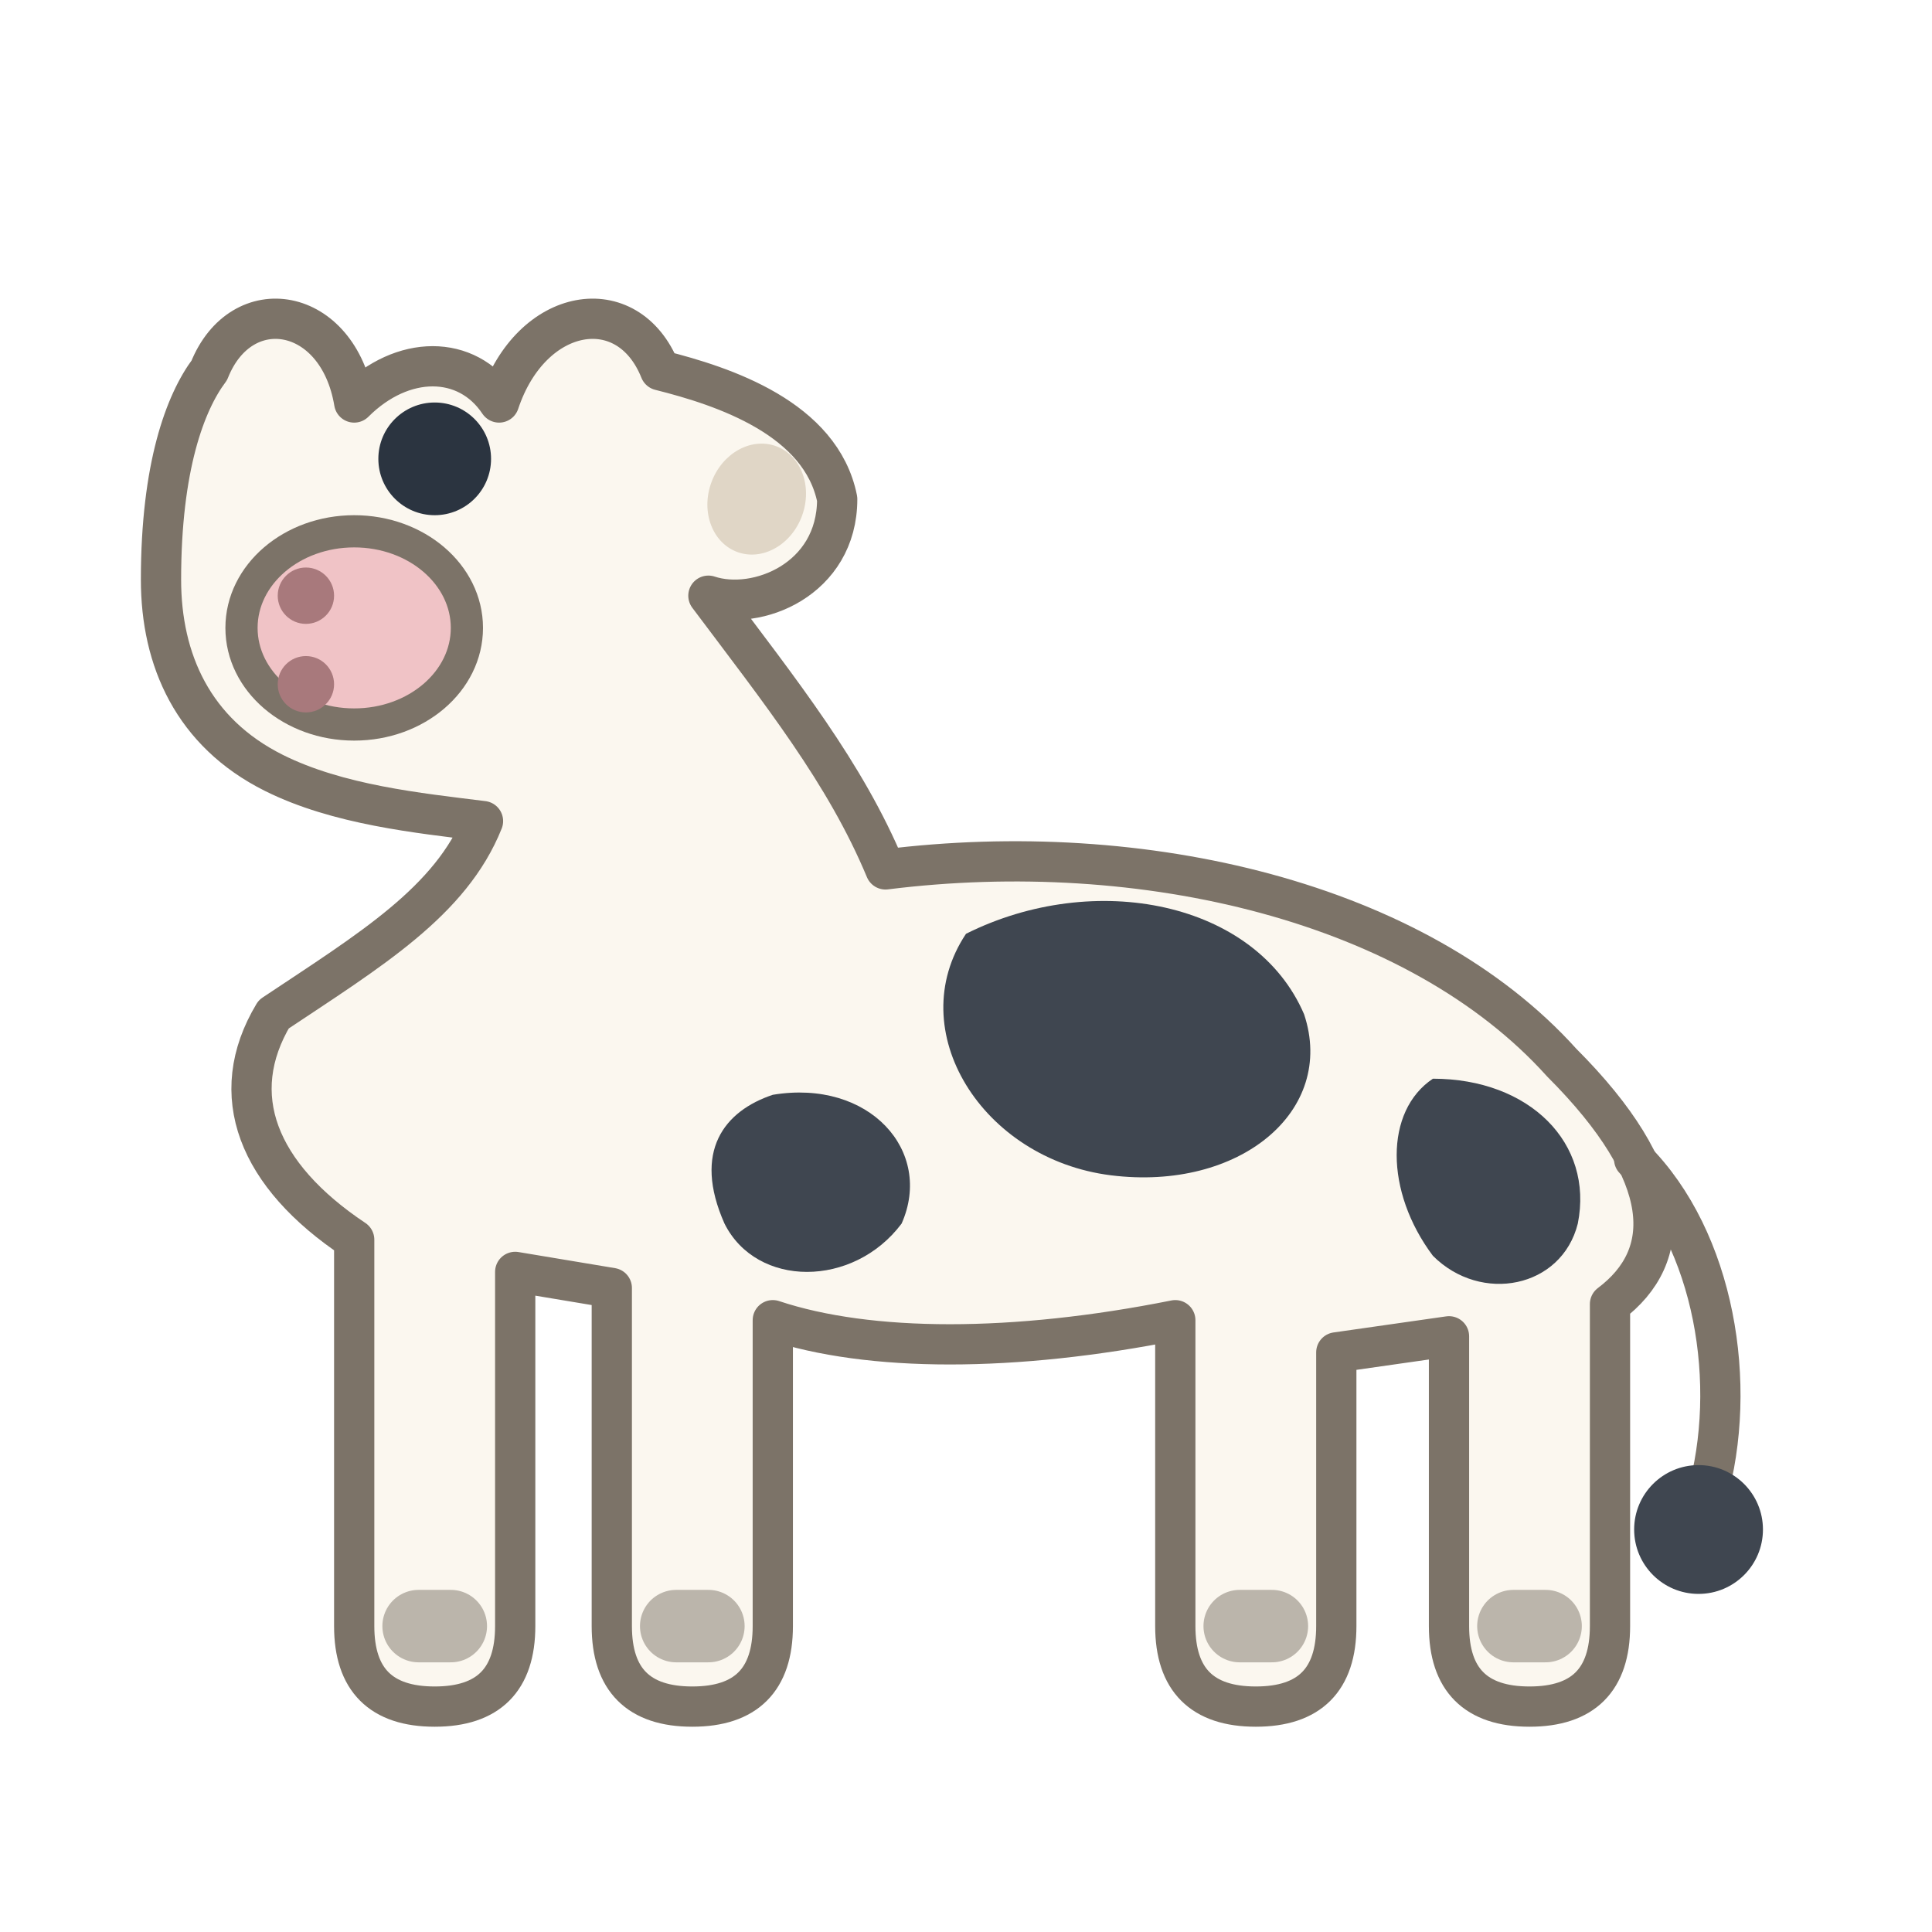
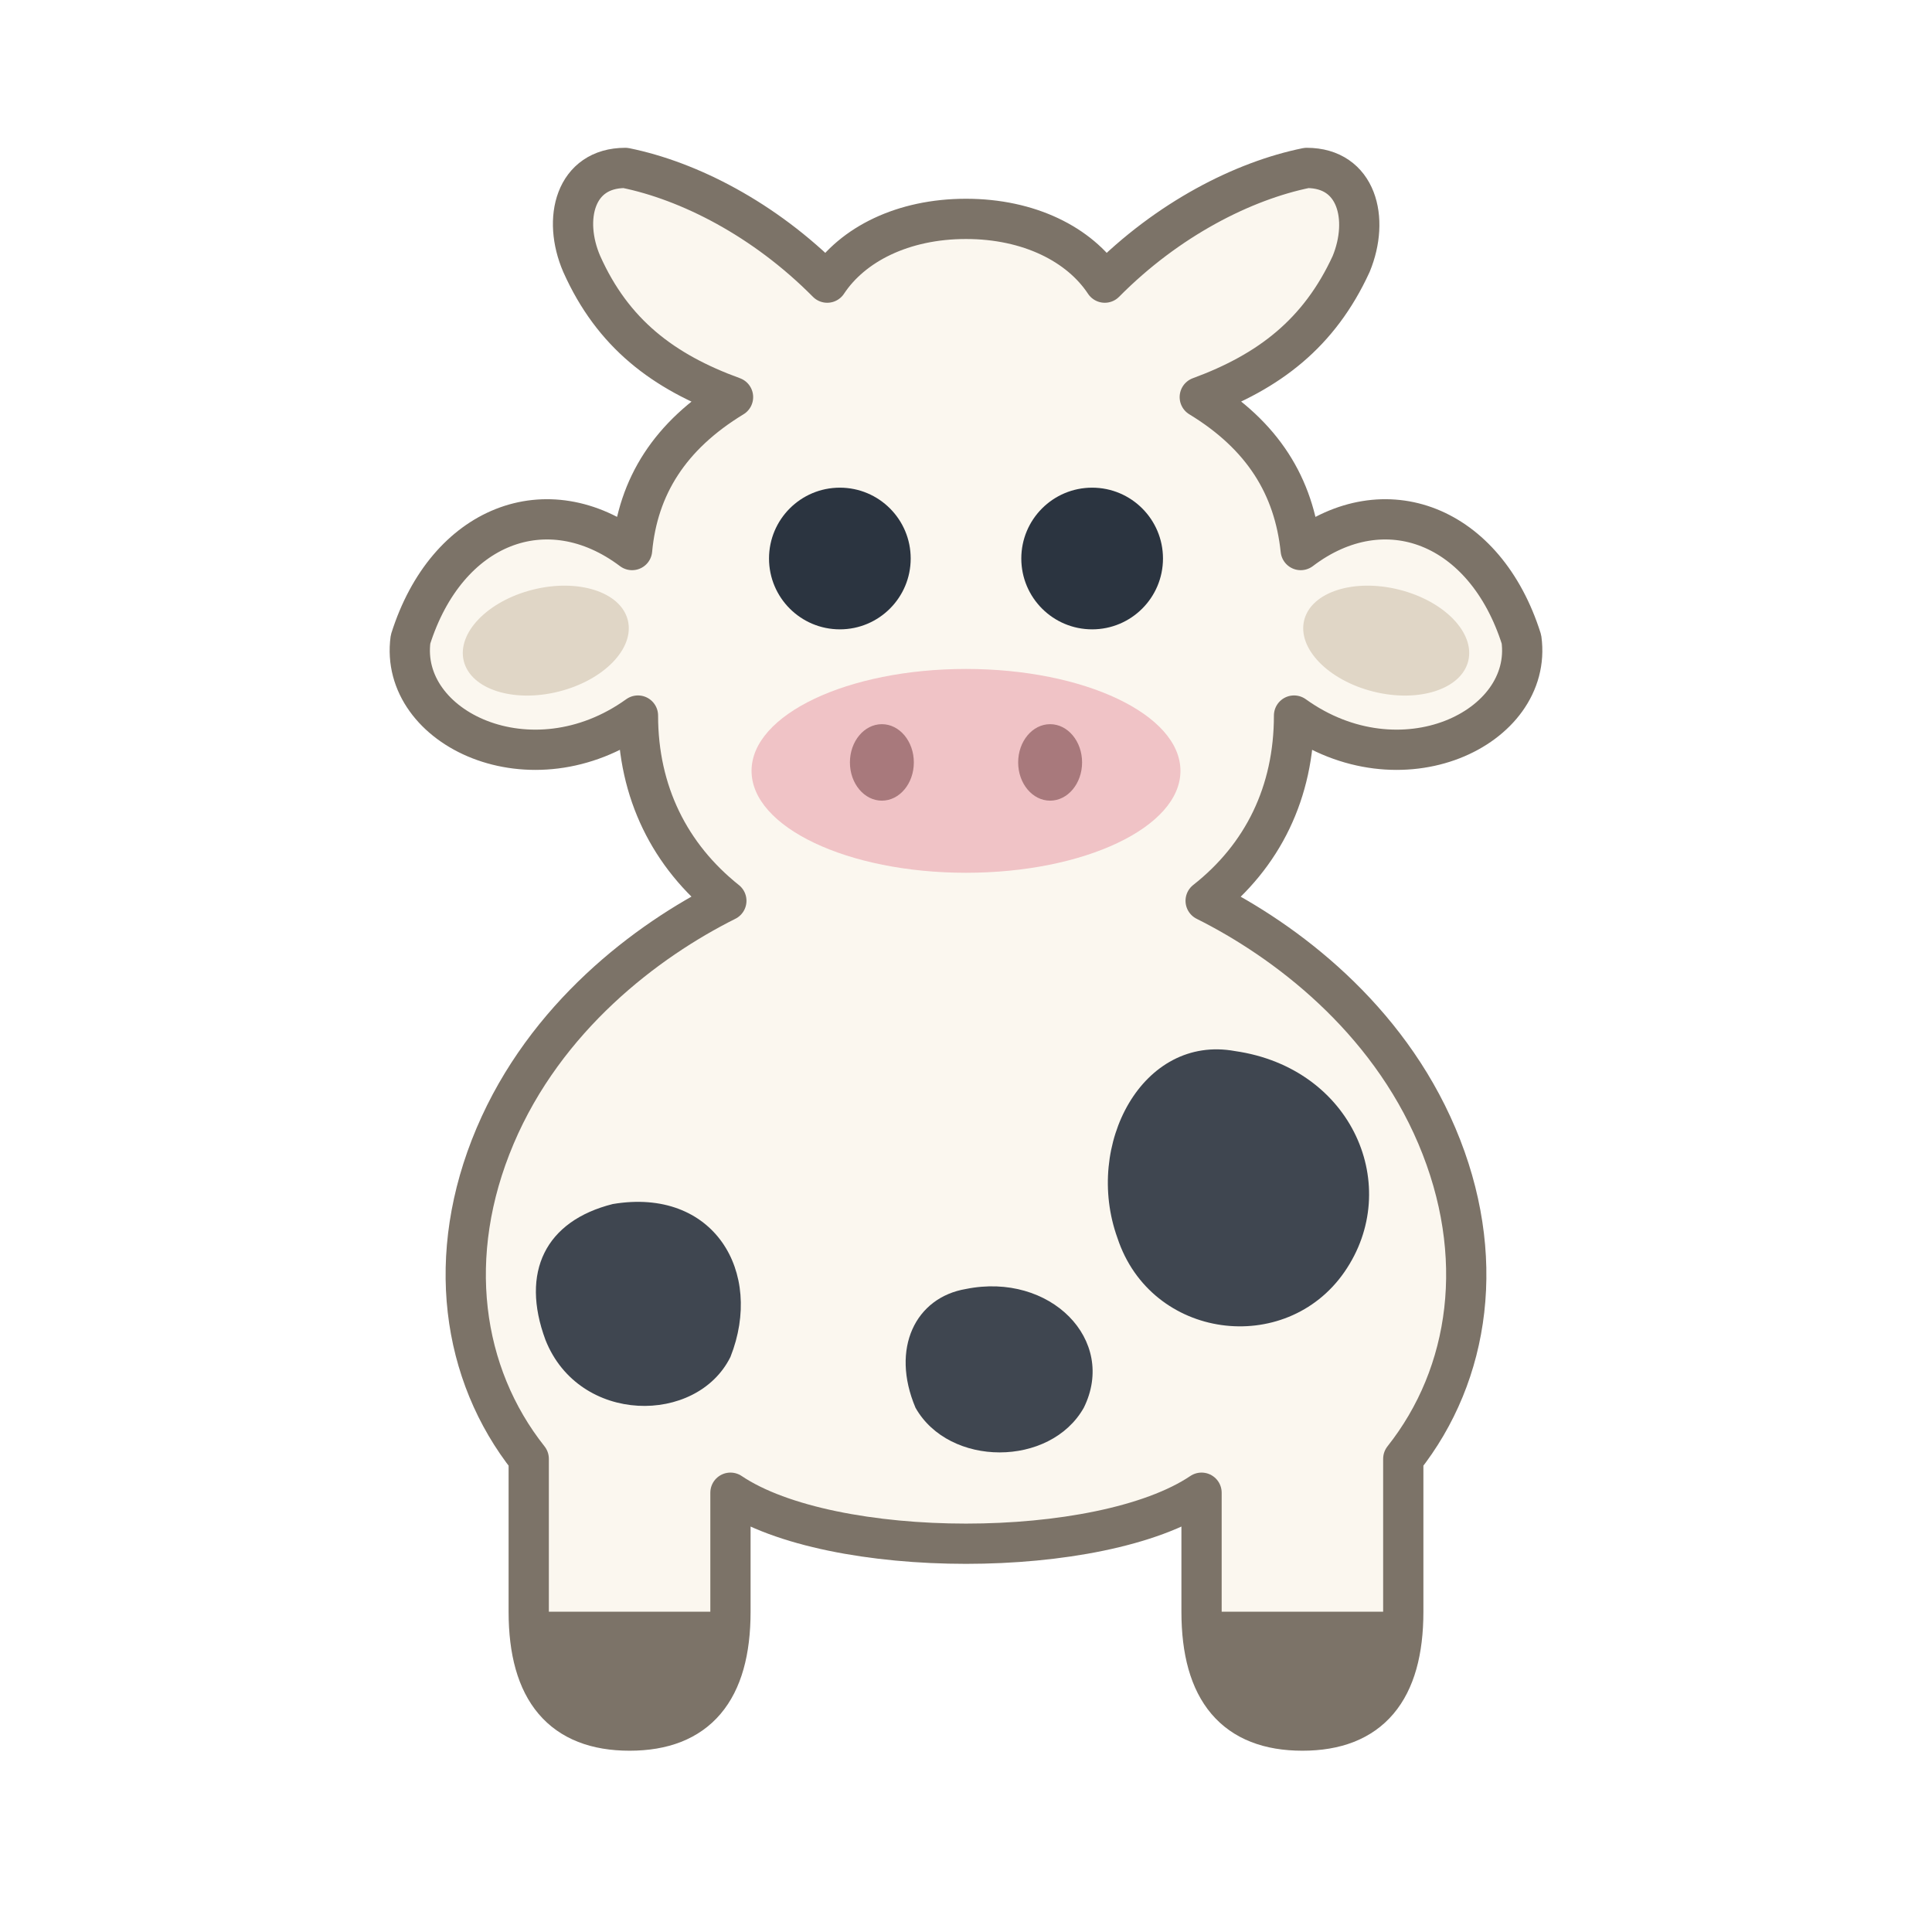
<svg xmlns="http://www.w3.org/2000/svg" viewBox="0 0 240 240" width="240" height="240">
-   <path id="silhouette" fill="#fbf7ef" stroke="#7c7368" stroke-width="5" stroke-linejoin="round" d="M26 46        C30 36 42 38 44 50        C50 44 58 44 62 50        C66 38 78 36 82 46        C90 48 102 52 104 62        C104 72 94 76 88 74        C97 86 105 96 110 108        C142 104 176 112 194 132        C208 146 208 156 200 162        L200 202 Q200 212 190 212 Q180 212 180 202 L180 166        L166 168        L166 202 Q166 212 156 212 Q146 212 146 202 L146 164        C126 168 108 168 96 164        L96 202 Q96 212 86 212 Q76 212 76 202 L76 160        L64 158        L64 202 Q64 212 54 212 Q44 212 44 202 L44 154        C32 146 28 136 34 126        C46 118 56 112 60 102        C52 101 42 100 34 96        C24 91 20 82 20 72        C20 58 23 50 26 46 Z" />
+   <path id="silhouette" fill="#fbf7ef" stroke="#7c7368" stroke-width="5" stroke-linejoin="round" d="M 120 27.19        C 127.84 27.19 134.1 30.36 137.24 35.11        C 145.08 27.19 154.48 22.45 162.32 20.86        C 168.58 20.86 170.15 27.19 167.85 32.78        C 163.88 41.43 157.61 46.18 149.04 49.33        C 156.88 54.1 160.75 60.41 161.58 68.33        C 172 60.41 184.5 65.16 189 79.41        C 190.5 90.48 174 98.41 160.75 88.89        C 160.75 98.41 156.88 106.31 149.77 111.9        C 159.7 116.86 172.24 126.36 178.5 141.12        C 184.77 155.9 182.68 170.67 174.32 181.22        L 174.32 200.21        Q 174.32 214.98 161.79 214.98        Q 149.26 214.98 149.26 200.21        L 149.26 185.43        C 136.71 193.88 103.29 193.88 90.74 185.43        L 90.74 200.21        Q 90.74 214.98 78.21 214.98        Q 65.68 214.98 65.68 200.21        L 65.68 181.22        C 57.32 170.67 55.23 155.9 61.5 141.12        C 67.76 126.36 80.3 116.86 90.23 111.9        C 83.22 106.31 79.25 98.41 79.25 88.89        C 66 98.41 49.5 90.48 51 79.41        C 55.5 65.16 68 60.41 78.52 68.33        C 79.25 60.41 83.22 54.1 91.06 49.33        C 82.39 46.18 76.12 41.43 72.26 32.78        C 69.85 27.19 71.42 20.86 77.68 20.86        C 85.52 22.45 94.92 27.19 102.76 35.11        C 105.9 30.36 112.16 27.19 120 27.19        Z" />
  <g id="detail">
-     <ellipse cx="44" cy="78" rx="14" ry="12" fill="#f0c3c6" stroke="#7c7368" stroke-width="4" />
-     <circle cx="38" cy="74" r="3.5" fill="#a8797c" />
-     <circle cx="38" cy="85" r="3.5" fill="#a8797c" />
-     <circle cx="54" cy="57" r="7" fill="#2b3440" />
-     <ellipse cx="94" cy="62" rx="6" ry="7" fill="#e0d6c6" transform="rotate(20 94 62)" />
-     <path d="M120 116 C136 108 156 112 162 126 C166 138 154 148 138 146          C122 144 112 128 120 116 Z" fill="#3f4650" />
-     <path d="M178 134 C190 134 198 142 196 152 C194 160 184 162 178 156          C172 148 172 138 178 134 Z" fill="#3f4650" />
-     <path d="M96 136 C108 134 116 143 112 152 C106 160 94 160 90 152 C86 143 90 138 96 136 Z" fill="#3f4650" />
-     <g fill="none" stroke="#7c7368" stroke-width="9" stroke-linecap="round" opacity="0.5">
-       <path d="M52 202 h4" />
-       <path d="M84 202 h4" />
-       <path d="M154 202 h4" />
-       <path d="M188 202 h4" />
+     <ellipse cx="172.2" cy="79.58" rx="10.5" ry="6.53" fill="#e0d6c6" transform="rotate(14 172.2 79.58)" />
+     <ellipse cx="67.8" cy="79.58" rx="10.5" ry="6.53" fill="#e0d6c6" transform="rotate(-14 67.8 79.58)" />
+     <circle cx="104.33" cy="69.38" r="8.8" fill="#2b3440" />
+     <circle cx="135.67" cy="69.38" r="8.8" fill="#2b3440" />
+     <ellipse cx="120.0" cy="95.76" rx="26.64" ry="12.66" fill="#f0c3c6" />
+     <ellipse cx="109.55" cy="94.71" rx="3.97" ry="4.75" fill="#a8797c" />
+     <ellipse cx="130.45" cy="94.71" rx="3.97" ry="4.75" fill="#a8797c" />
+     <path d="M 153.43 130.57 C 168.06 132.68 174.32 147.46 167.01 158.01 C 159.7 168.56 142.98 166.45 138.81 153.78 C 134.63 142.19 141.94 128.46 153.43 130.57 Z" fill="#3f4650" />
+     <path d="M 76.12 149.57 C 88.66 147.46 94.92 158.01 90.74 168.56 C 86.57 177.0 71.94 177.0 67.76 166.45 C 64.63 158.01 67.76 151.67 76.12 149.57 Z" fill="#3f4650" />
+     <path d="M 120.0 160.12 C 130.45 158.01 138.81 166.45 134.63 174.88 C 130.45 182.27 117.91 182.27 113.73 174.88 C 110.6 167.5 113.73 161.17 120.0 160.12 Z" fill="#3f4650" />
+     <g fill="#7c7368">
+       <path d="M 149.26 200.21 Q 149.26 214.98 161.79 214.98 Q 174.32 214.98 174.32 200.21 Z" />
+       <path d="M 65.68 200.21 Q 65.68 214.98 78.21 214.98 Q 90.74 214.98 90.74 200.21 Z" />
    </g>
-     <path d="M203 144 C213 154 216 172 212 186" fill="none" stroke="#7c7368" stroke-width="5" stroke-linecap="round" data-overhang="tail" />
-     <circle cx="211" cy="190" r="8" fill="#3f4650" data-overhang="tail" />
  </g>
</svg>
